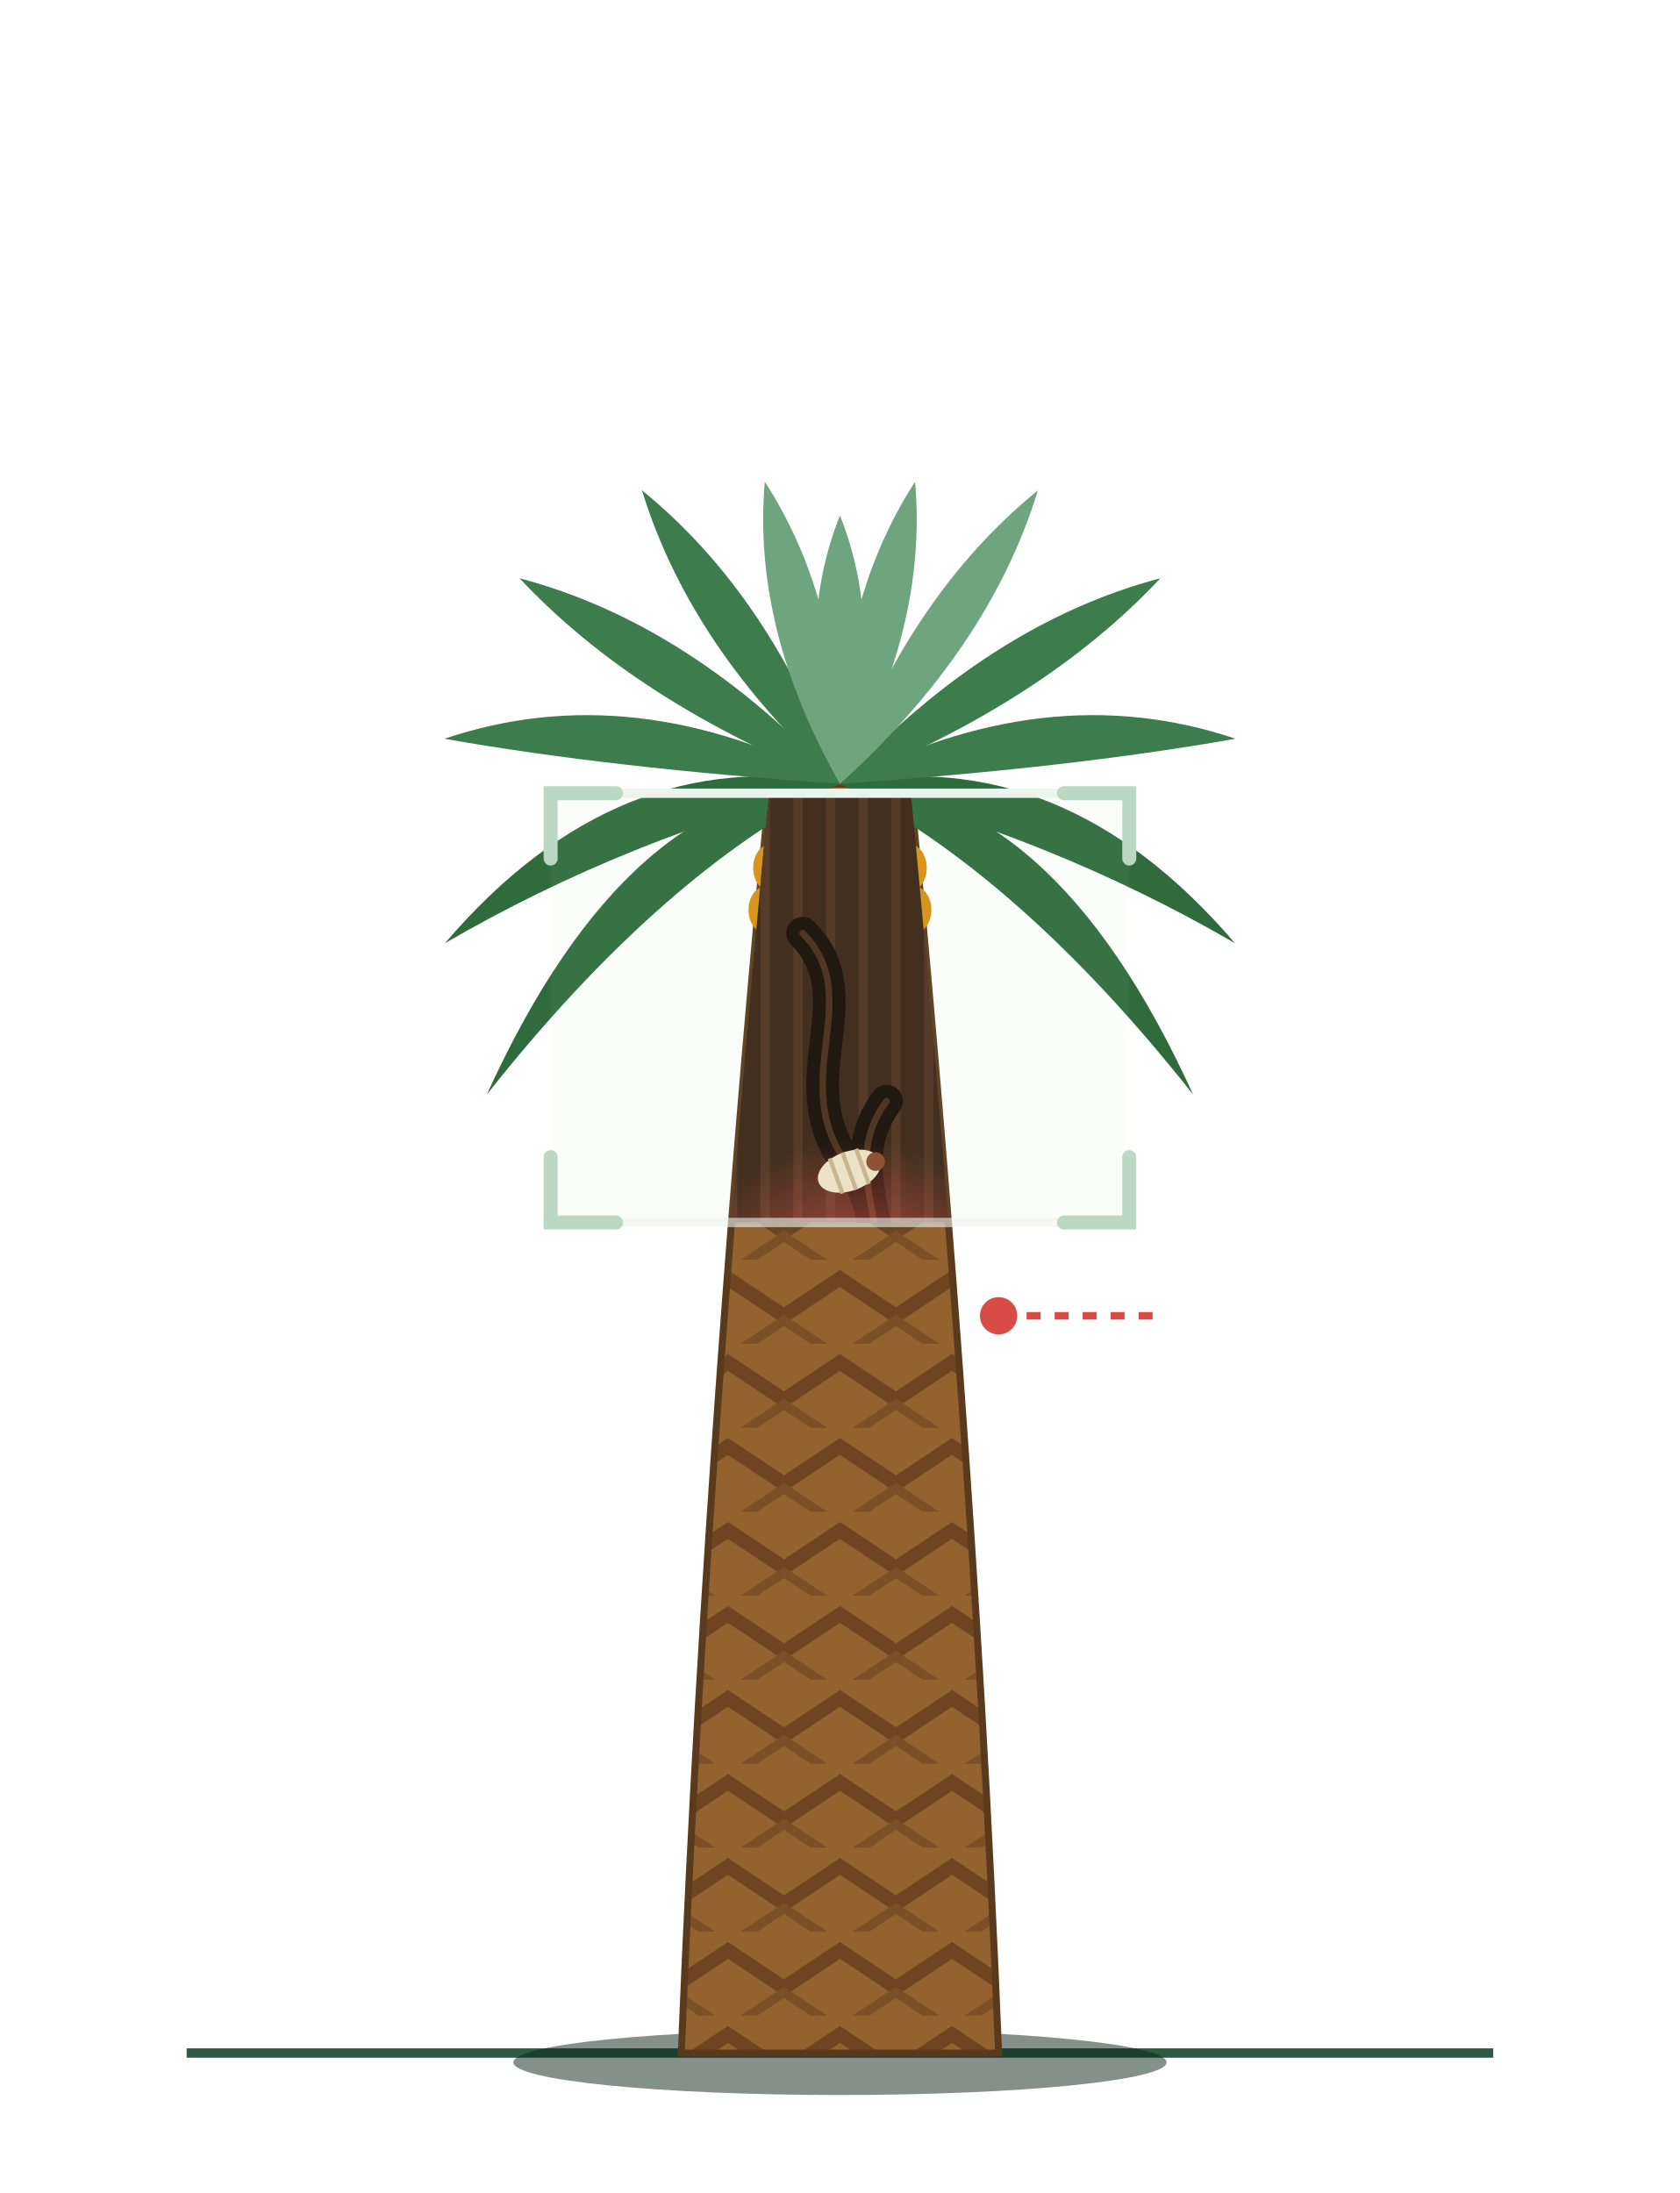
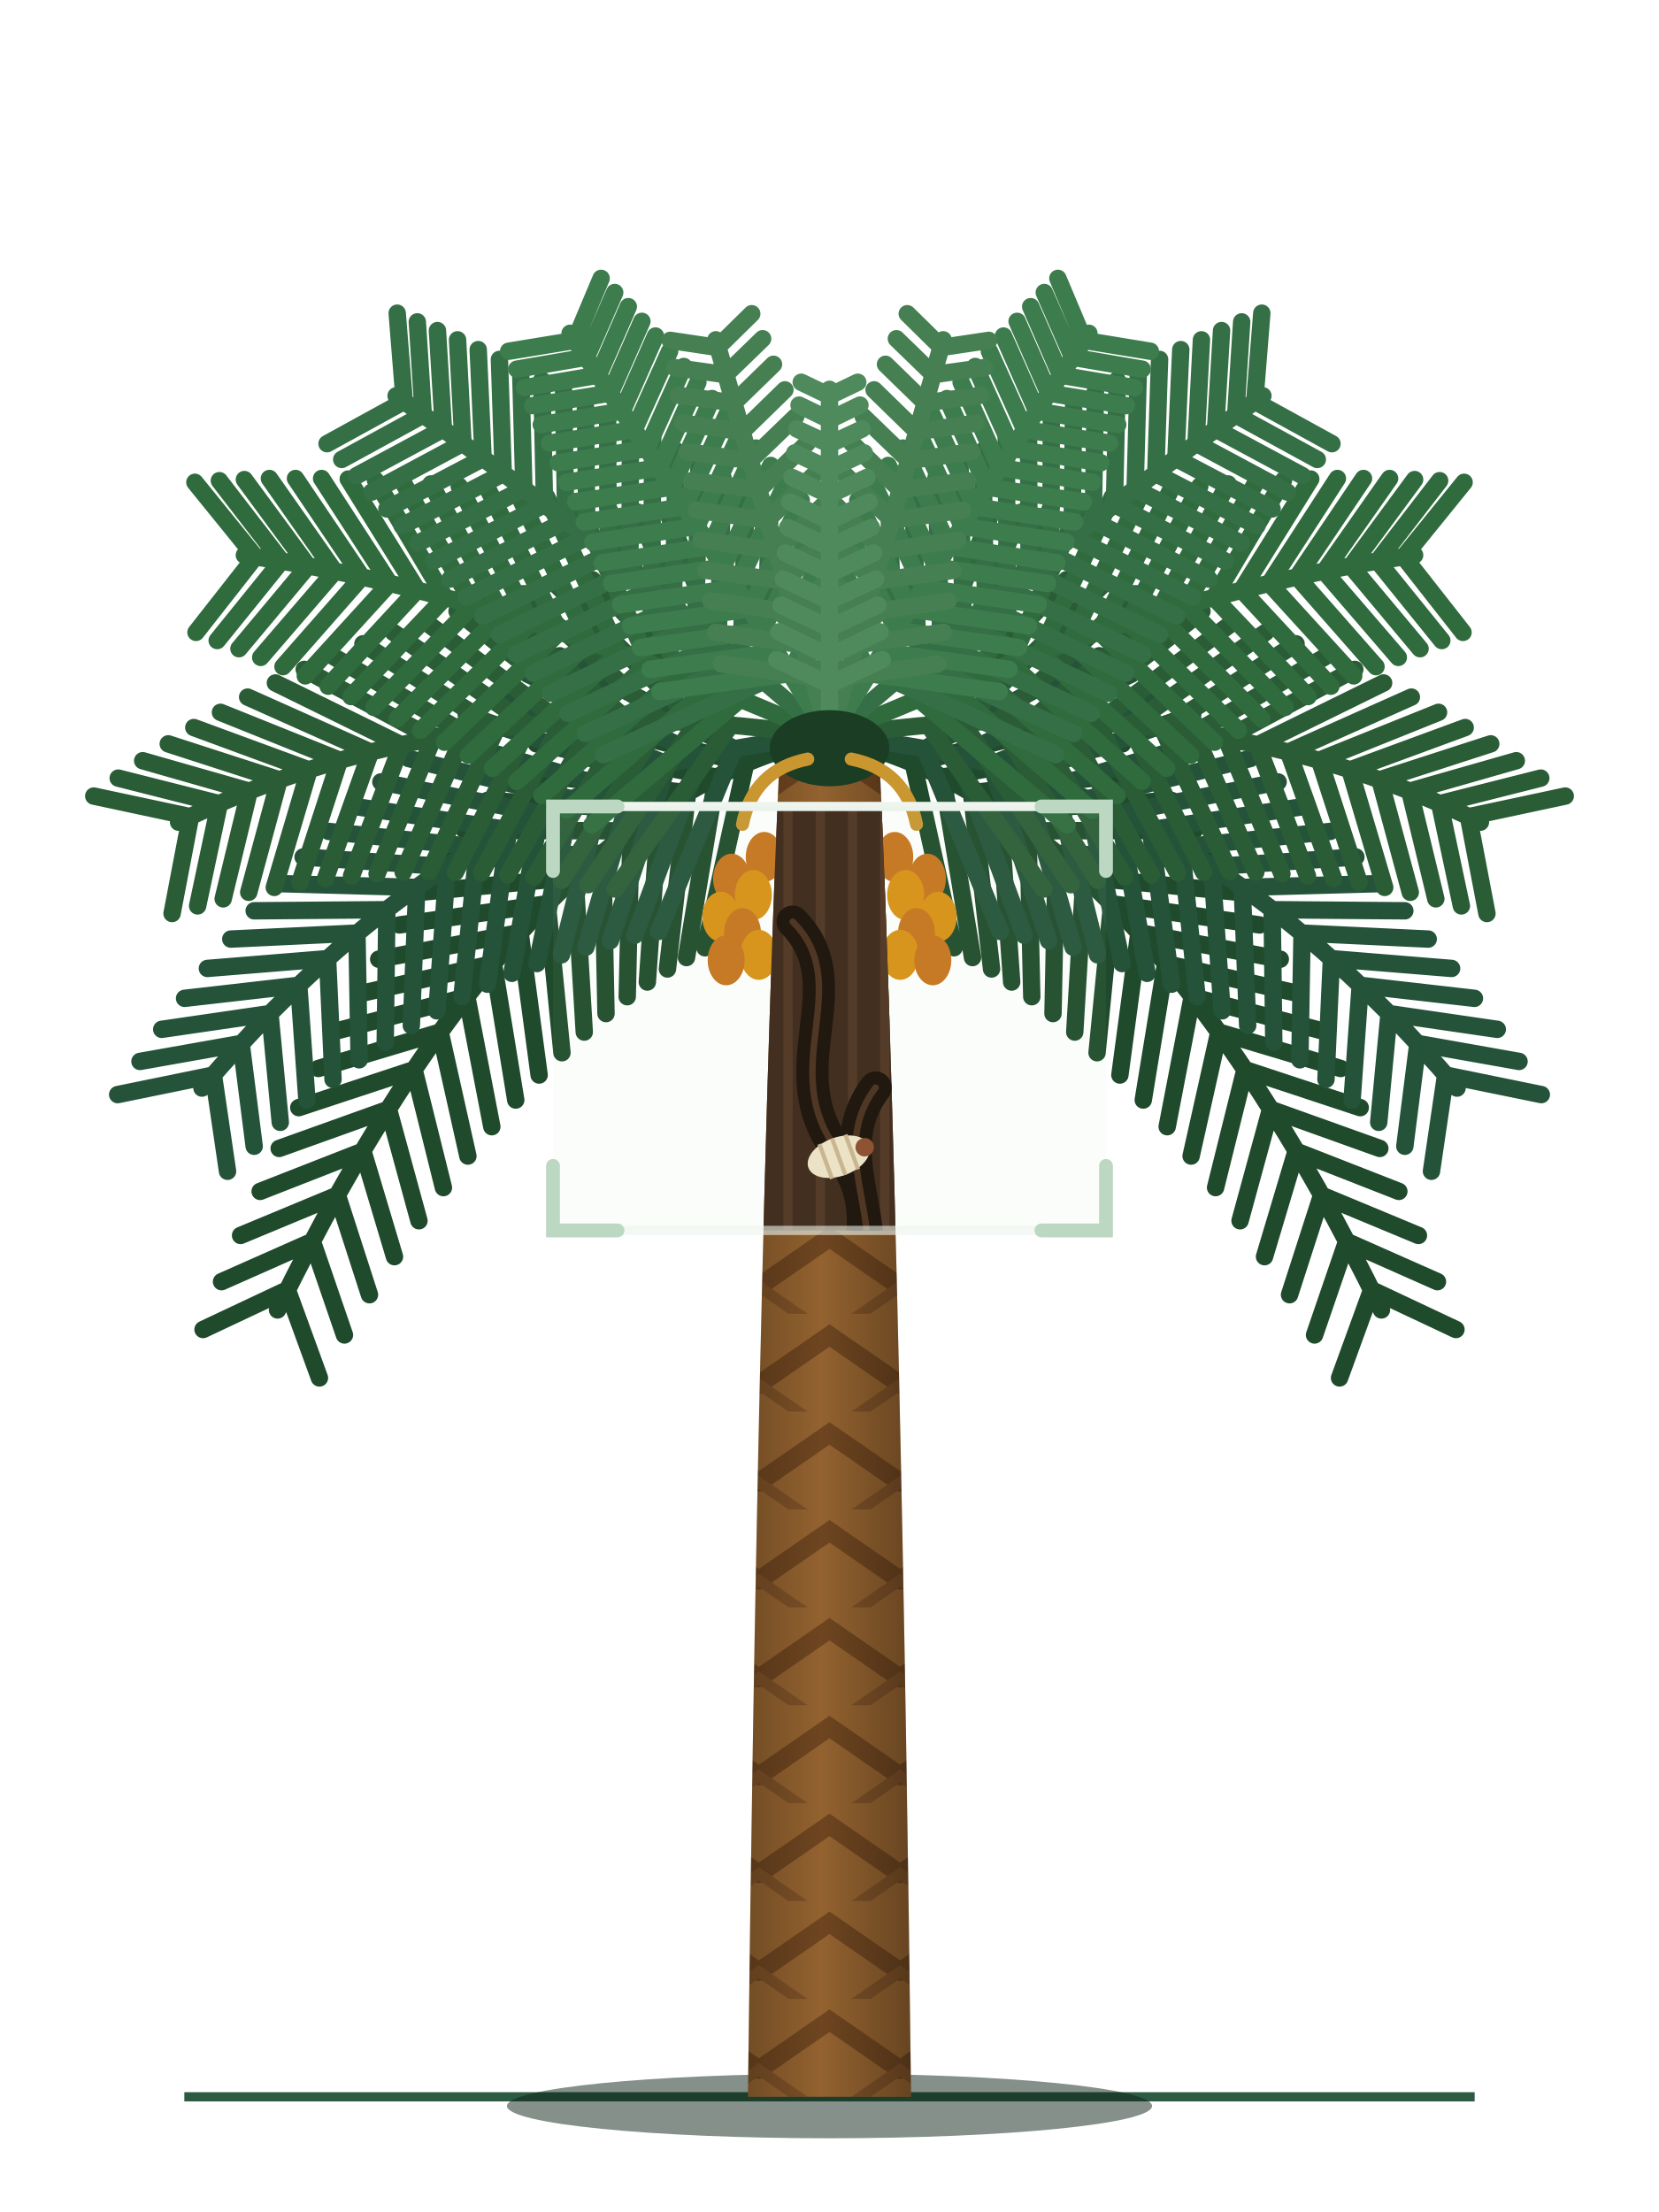
- <svg viewBox="0 0 360 470" class="reveal-art" aria-hidden="true">
+ <svg viewBox="0 0 360 480" class="reveal-art" aria-hidden="true">
  <defs>
-     <pattern id="bark" width="24" height="18" patternUnits="userSpaceOnUse">
-       <rect width="24" height="18" fill="#93622F" />
-       <path d="M0 12L12 4L24 12" fill="none" stroke="#6E4520" stroke-width="3" stroke-linecap="round" />
-       <path d="M-12 21L0 13L12 21M12 21L24 13L36 21" fill="none" stroke="#7C5027" stroke-width="2" />
+     <pattern id="rbark" width="26" height="18" patternUnits="userSpaceOnUse" x="-13">
+       <rect width="26" height="18" fill="#93622F" />
+       <path d="M0 13L13 4L26 13" fill="none" stroke="#6E4520" stroke-width="3.4" stroke-linecap="round" />
+       <path d="M-13 22L0 13L13 22L26 13L39 22" fill="none" stroke="#7C5027" stroke-width="2" />
    </pattern>
-     <radialGradient id="heat">
-       <stop offset="0" stop-color="#FF6A4D" stop-opacity=".95" />
-       <stop offset=".45" stop-color="#D94C45" stop-opacity=".55" />
-       <stop offset="1" stop-color="#D94C45" stop-opacity="0" />
-     </radialGradient>
-     <radialGradient id="heat2">
-       <stop offset="0" stop-color="#F2B35A" stop-opacity=".9" />
-       <stop offset="1" stop-color="#D99114" stop-opacity="0" />
-     </radialGradient>
-     <clipPath id="trunkClip">
-       <path d="M146 440C150 340 158 240 165 168L195 168C202 240 210 340 214 440Z" />
+     <linearGradient id="rshade" x1="0" x2="1">
+       <stop offset="0" stop-color="#000" stop-opacity=".22" />
+       <stop offset=".45" stop-color="#000" stop-opacity="0" />
+       <stop offset="1" stop-color="#000" stop-opacity=".3" />
+     </linearGradient>
+     <clipPath id="rTrunk">
+       <path d="M-15 0C-14 -87.5 -12 -187.5 -9 -250L9 -250C12 -187.5 14 -87.5 15 0Z" transform="translate(180 455) scale(1.18)" />
    </clipPath>
-     <clipPath id="band">
-       <rect x="0" y="170" width="360" height="92">
-         <animate attributeName="y" values="170;342;170" dur="7s" repeatCount="indefinite" calcMode="spline" keySplines=".45 0 .55 1;.45 0 .55 1" />
+     <clipPath id="rBand">
+       <rect x="0" y="175" width="360" height="92">
+         <animate attributeName="y" values="175;350;175" dur="7s" repeatCount="indefinite" calcMode="spline" keySplines=".45 0 .55 1;.45 0 .55 1" />
      </rect>
    </clipPath>
  </defs>
-   <path d="M40 440H320" stroke="#2C5A43" stroke-width="2" />
-   <ellipse cx="180" cy="442" rx="70" ry="7" fill="#0b2216" opacity=".5" />
-   <path d="M146 440C150 340 158 240 165 168L195 168C202 240 210 340 214 440Z" fill="url(#bark)" />
-   <path d="M146 440C150 340 158 240 165 168L195 168C202 240 210 340 214 440Z" fill="none" stroke="#5A3A1C" stroke-width="1.5" />
-   <g transform="translate(180 168.1) scale(1.15)">
-     <path d="M-13.0 0C-12.35 -0.04 -7.8 -0.08 -7.15 -0.1L7.15 -0.1C7.8 -0.08 12.35 -0.04 13.0 0Z" fill="#8A5A2B" />
-     <path d="M0.0 -0.1Q-39.3 -0.5 -65.8 57.8Q-33.1 16.4 0.0 -0.1Z" fill="#2f6b3d" />
-     <path d="M0.0 -0.1Q33.1 16.4 65.8 57.8Q39.3 -0.5 0.0 -0.1Z" fill="#2f6b3d" />
-     <path d="M0.0 -0.1Q-41.4 -8.1 -73.6 29.6Q-39.5 9.8 0.0 -0.1Z" fill="#2f6b3d" />
-     <path d="M0.0 -0.1Q39.5 9.8 73.6 29.6Q41.4 -8.1 0.0 -0.1Z" fill="#2f6b3d" />
-     <path d="M0.0 -0.1Q-38.4 -20.4 -73.7 -8.5Q-42.7 -3.0 0.0 -0.1Z" fill="#3c7c4d" />
-     <path d="M0.0 -0.1Q42.7 -3.0 73.7 -8.5Q38.4 -20.4 0.0 -0.1Z" fill="#3c7c4d" />
-     <path d="M0.0 -0.1Q-27.8 -30.0 -59.7 -38.4Q-37.9 -15.1 0.0 -0.1Z" fill="#3c7c4d" />
-     <path d="M0.0 -0.1Q37.9 -15.1 59.7 -38.4Q27.8 -30.0 0.0 -0.1Z" fill="#3c7c4d" />
-     <path d="M0.0 -0.1Q-12.8 -35.2 -36.9 -54.8Q-27.8 -25.2 0.0 -0.1Z" fill="#3c7c4d" />
-     <path d="M0.0 -0.1Q27.8 -25.2 36.9 -54.8Q12.8 -35.2 0.0 -0.1Z" fill="#6fa57e" />
-     <path d="M0.0 -0.1Q1.0 -33.2 -14.0 -56.4Q-16.4 -28.9 0.0 -0.1Z" fill="#6fa57e" />
-     <path d="M0.0 -0.1Q16.4 -28.9 14.0 -56.4Q-1.0 -33.2 0.0 -0.1Z" fill="#6fa57e" />
-     <path d="M0.0 -0.1Q9.0 -27.6 0.0 -50.1Q-9.0 -27.6 0.0 -0.1Z" fill="#6fa57e" />
+   <path d="M40 455H320" stroke="#2C5A43" stroke-width="2" />
+   <ellipse cx="180" cy="457" rx="70" ry="7" fill="#0b2216" opacity=".5" />
+   <g transform="translate(180 455) scale(1.18)">
+     <path d="M-15 0C-14 -87.5 -12 -187.5 -9 -250L9 -250C12 -187.5 14 -87.5 15 0Z" fill="url(#rbark)" />
+     <path d="M-15 0C-14 -87.5 -12 -187.5 -9 -250L9 -250C12 -187.5 14 -87.5 15 0Z" fill="url(#rshade)" />
+     <path d="M0.0 -250.0Q-55.8 -238.5 -101.5 -144.7M-15.4 -245.2L-22.9 -211.3M-15.4 -245.2L-49.0 -253.8M-20.8 -242.7L-26.3 -209.5M-20.8 -242.7L-53.9 -248.8M-26.1 -239.8L-29.8 -207.4M-26.1 -239.8L-58.5 -243.7M-31.3 -236.5L-33.5 -205.0M-31.3 -236.5L-62.9 -238.4M-36.5 -232.8L-37.2 -202.3M-36.5 -232.8L-67.1 -232.9M-41.7 -228.7L-41.1 -199.2M-41.7 -228.7L-71.2 -227.3M-46.8 -224.3L-45.1 -195.8M-46.8 -224.3L-75.2 -221.5M-51.9 -219.4L-49.2 -192.0M-51.9 -219.4L-79.1 -215.5M-56.9 -214.1L-53.4 -187.9M-56.9 -214.1L-82.9 -209.2M-61.8 -208.4L-57.7 -183.3M-61.8 -208.4L-86.6 -202.8M-66.7 -202.3L-62.1 -178.4M-66.7 -202.3L-90.3 -196.1M-71.6 -195.8L-66.5 -173.0M-71.6 -195.8L-94.0 -189.1M-76.4 -188.9L-71.0 -167.2M-76.4 -188.9L-97.6 -181.9M-81.1 -181.6L-75.5 -161.1M-81.1 -181.6L-101.2 -174.4M-85.8 -173.9L-80.0 -154.5M-85.8 -173.9L-104.7 -166.5M-90.5 -165.8L-84.6 -147.5M-90.5 -165.8L-108.3 -158.4M-95.1 -157.3L-89.2 -140.1M-95.1 -157.3L-111.8 -149.9M-99.7 -148.4L-93.8 -132.2M-99.7 -148.4L-115.2 -141.1" fill="none" stroke="#1f4a2b" stroke-width="3.2" stroke-linecap="round" />
+     <path d="M0.0 -250.0Q55.8 -238.5 101.5 -144.7M15.4 -245.2L49.0 -253.8M15.4 -245.2L22.9 -211.3M20.8 -242.7L53.9 -248.8M20.8 -242.7L26.3 -209.5M26.1 -239.8L58.5 -243.7M26.1 -239.8L29.8 -207.4M31.3 -236.5L62.9 -238.4M31.3 -236.5L33.5 -205.0M36.5 -232.8L67.1 -232.9M36.5 -232.8L37.2 -202.3M41.7 -228.7L71.2 -227.3M41.7 -228.7L41.1 -199.2M46.8 -224.3L75.2 -221.5M46.8 -224.3L45.1 -195.8M51.9 -219.4L79.1 -215.5M51.9 -219.4L49.2 -192.0M56.9 -214.1L82.9 -209.2M56.9 -214.1L53.4 -187.9M61.8 -208.4L86.6 -202.8M61.8 -208.4L57.7 -183.3M66.7 -202.3L90.3 -196.1M66.7 -202.3L62.1 -178.4M71.6 -195.8L94.0 -189.1M71.6 -195.8L66.5 -173.0M76.4 -188.9L97.6 -181.9M76.4 -188.9L71.0 -167.2M81.1 -181.6L101.2 -174.4M81.1 -181.6L75.5 -161.1M85.8 -173.9L104.7 -166.5M85.8 -173.9L80.0 -154.5M90.5 -165.8L108.3 -158.4M90.5 -165.8L84.6 -147.5M95.1 -157.3L111.8 -149.9M95.1 -157.3L89.2 -140.1M99.7 -148.4L115.2 -141.1M99.7 -148.4L93.8 -132.2" fill="none" stroke="#1f4a2b" stroke-width="3.2" stroke-linecap="round" />
+     <path d="M0.0 -250.0Q-63.5 -246.5 -115.4 -185.5M-17.5 -247.9L-31.4 -214.3M-17.5 -247.9L-49.6 -265.0M-23.6 -246.6L-35.8 -213.6M-23.6 -246.6L-55.5 -261.6M-29.7 -245.0L-40.3 -212.6M-29.7 -245.0L-61.3 -258.0M-35.6 -243.2L-44.8 -211.4M-35.6 -243.2L-66.8 -254.2M-41.6 -241.1L-49.3 -210.0M-41.6 -241.1L-72.2 -250.2M-47.4 -238.7L-53.8 -208.4M-47.4 -238.7L-77.4 -246.1M-53.2 -236.0L-58.4 -206.6M-53.2 -236.0L-82.5 -241.8M-59.0 -233.0L-62.9 -204.6M-59.0 -233.0L-87.4 -237.3M-64.7 -229.8L-67.6 -202.3M-64.7 -229.8L-92.1 -232.7M-70.3 -226.2L-72.2 -199.7M-70.3 -226.2L-96.8 -228.0M-75.9 -222.4L-76.9 -197.0M-75.9 -222.4L-101.3 -223.1M-81.4 -218.3L-81.7 -193.9M-81.4 -218.3L-105.8 -218.1M-86.9 -214.0L-86.5 -190.7M-86.9 -214.0L-110.1 -212.9M-92.3 -209.3L-91.3 -187.1M-92.3 -209.3L-114.4 -207.5M-97.6 -204.4L-96.1 -183.3M-97.6 -204.4L-118.6 -202.0M-102.9 -199.2L-101.0 -179.2M-102.9 -199.2L-122.8 -196.3M-108.2 -193.7L-105.8 -174.8M-108.2 -193.7L-126.8 -190.4M-113.3 -187.9L-110.7 -170.2M-113.3 -187.9L-130.9 -184.3" fill="none" stroke="#24533a" stroke-width="3.2" stroke-linecap="round" />
+     <path d="M0.0 -250.0Q63.5 -246.5 115.4 -185.5M17.5 -247.9L49.6 -265.0M17.5 -247.9L31.4 -214.3M23.6 -246.6L55.5 -261.6M23.6 -246.6L35.8 -213.6M29.7 -245.0L61.3 -258.0M29.7 -245.0L40.3 -212.6M35.6 -243.2L66.8 -254.2M35.6 -243.2L44.8 -211.4M41.6 -241.1L72.2 -250.2M41.6 -241.1L49.3 -210.0M47.4 -238.7L77.4 -246.1M47.4 -238.7L53.8 -208.4M53.2 -236.0L82.5 -241.8M53.2 -236.0L58.4 -206.6M59.0 -233.0L87.4 -237.3M59.0 -233.0L62.9 -204.6M64.7 -229.8L92.1 -232.7M64.7 -229.8L67.6 -202.3M70.3 -226.2L96.8 -228.0M70.3 -226.2L72.2 -199.7M75.9 -222.4L101.3 -223.1M75.9 -222.4L76.9 -197.0M81.4 -218.3L105.8 -218.1M81.4 -218.3L81.7 -193.9M86.9 -214.0L110.1 -212.9M86.9 -214.0L86.5 -190.7M92.3 -209.3L114.4 -207.5M92.3 -209.3L91.3 -187.1M97.6 -204.4L118.6 -202.0M97.6 -204.4L96.1 -183.3M102.9 -199.2L122.8 -196.3M102.9 -199.2L101.0 -179.2M108.2 -193.7L126.8 -190.4M108.2 -193.7L105.8 -174.8M113.3 -187.9L130.9 -184.3M113.3 -187.9L110.7 -170.2" fill="none" stroke="#24533a" stroke-width="3.2" stroke-linecap="round" />
+     <path d="M0.0 -250.0Q-65.8 -260.6 -119.7 -234.4M-18.2 -252.2L-39.4 -222.1M-18.2 -252.2L-43.6 -279.0M-24.5 -252.7L-44.4 -222.9M-24.5 -252.7L-50.0 -277.8M-30.8 -253.0L-49.3 -223.7M-30.8 -253.0L-56.3 -276.4M-37.0 -253.1L-54.3 -224.3M-37.0 -253.1L-62.5 -274.9M-43.1 -253.0L-59.2 -224.7M-43.1 -253.0L-68.5 -273.2M-49.2 -252.7L-64.0 -225.1M-49.2 -252.7L-74.4 -271.3M-55.2 -252.2L-68.8 -225.2M-55.2 -252.2L-80.2 -269.3M-61.2 -251.6L-73.6 -225.3M-61.2 -251.6L-85.8 -267.2M-67.1 -250.8L-78.4 -225.2M-67.1 -250.8L-91.3 -264.9M-72.9 -249.8L-83.2 -224.9M-72.9 -249.8L-96.6 -262.5M-78.7 -248.6L-87.9 -224.5M-78.7 -248.6L-101.9 -260.0M-84.4 -247.3L-92.7 -224.0M-84.4 -247.3L-107.0 -257.4M-90.1 -245.8L-97.4 -223.3M-90.1 -245.8L-112.0 -254.6M-95.7 -244.0L-102.1 -222.4M-95.7 -244.0L-116.9 -251.8M-101.2 -242.2L-106.8 -221.5M-101.2 -242.2L-121.6 -248.8M-106.7 -240.1L-111.5 -220.3M-106.7 -240.1L-126.3 -245.7M-112.2 -237.8L-116.2 -219.0M-112.2 -237.8L-130.8 -242.5M-117.5 -235.4L-120.9 -217.6M-117.5 -235.4L-135.3 -239.2" fill="none" stroke="#2a5c36" stroke-width="3.2" stroke-linecap="round" />
+     <path d="M0.0 -250.0Q65.8 -260.6 119.7 -234.4M18.2 -252.2L43.6 -279.0M18.2 -252.2L39.4 -222.1M24.5 -252.7L50.0 -277.8M24.5 -252.7L44.4 -222.9M30.8 -253.0L56.3 -276.4M30.8 -253.0L49.3 -223.7M37.0 -253.1L62.5 -274.9M37.0 -253.1L54.3 -224.3M43.1 -253.0L68.5 -273.2M43.1 -253.0L59.2 -224.7M49.2 -252.7L74.4 -271.3M49.2 -252.7L64.0 -225.1M55.2 -252.2L80.2 -269.3M55.2 -252.2L68.8 -225.2M61.2 -251.6L85.8 -267.2M61.2 -251.6L73.6 -225.3M67.1 -250.8L91.3 -264.9M67.1 -250.8L78.4 -225.2M72.9 -249.8L96.6 -262.5M72.9 -249.8L83.2 -224.9M78.7 -248.6L101.9 -260.0M78.7 -248.6L87.9 -224.5M84.4 -247.3L107.0 -257.4M84.4 -247.3L92.7 -224.0M90.1 -245.8L112.0 -254.6M90.1 -245.8L97.4 -223.3M95.7 -244.0L116.9 -251.8M95.7 -244.0L102.1 -222.4M101.2 -242.2L121.6 -248.8M101.2 -242.2L106.8 -221.5M106.7 -240.1L126.3 -245.7M106.7 -240.1L111.5 -220.3M112.2 -237.8L130.8 -242.5M112.2 -237.8L116.2 -219.0M117.5 -235.4L135.3 -239.2M117.5 -235.4L120.9 -217.6" fill="none" stroke="#2a5c36" stroke-width="3.2" stroke-linecap="round" />
+     <path d="M0.0 -250.0Q-59.2 -276.4 -107.6 -283.5M-16.4 -257.0L-43.7 -233.9M-16.4 -257.0L-29.4 -290.3M-22.0 -259.3L-48.3 -236.6M-22.0 -259.3L-35.2 -291.4M-27.6 -261.5L-52.9 -239.3M-27.6 -261.5L-40.8 -292.5M-33.2 -263.6L-57.5 -241.9M-33.2 -263.6L-46.4 -293.4M-38.7 -265.6L-62.0 -244.3M-38.7 -265.6L-52.0 -294.2M-44.2 -267.5L-66.4 -246.7M-44.2 -267.5L-57.4 -295.0M-49.6 -269.4L-70.8 -249.1M-49.6 -269.4L-62.8 -295.6M-54.9 -271.1L-75.2 -251.3M-54.9 -271.1L-68.1 -296.2M-60.2 -272.7L-79.5 -253.4M-60.2 -272.7L-73.3 -296.6M-65.5 -274.3L-83.8 -255.5M-65.5 -274.3L-78.5 -297.0M-70.7 -275.7L-88.0 -257.5M-70.7 -275.7L-83.5 -297.3M-75.8 -277.1L-92.2 -259.4M-75.8 -277.1L-88.5 -297.5M-80.9 -278.3L-96.4 -261.3M-80.9 -278.3L-93.4 -297.6M-86.0 -279.5L-100.5 -263.0M-86.0 -279.5L-98.2 -297.6M-91.0 -280.5L-104.6 -264.7M-91.0 -280.5L-103.0 -297.6M-95.9 -281.5L-108.6 -266.3M-95.9 -281.5L-107.6 -297.4M-100.8 -282.4L-112.6 -267.8M-100.8 -282.4L-112.2 -297.2M-105.6 -283.2L-116.5 -269.3M-105.6 -283.2L-116.7 -296.9" fill="none" stroke="#2f6b3d" stroke-width="3.2" stroke-linecap="round" />
+     <path d="M0.0 -250.0Q59.2 -276.4 107.6 -283.5M16.4 -257.0L29.4 -290.3M16.4 -257.0L43.7 -233.9M22.0 -259.3L35.2 -291.4M22.0 -259.3L48.3 -236.6M27.6 -261.5L40.8 -292.5M27.6 -261.5L52.9 -239.3M33.2 -263.6L46.4 -293.4M33.2 -263.6L57.5 -241.9M38.7 -265.6L52.0 -294.2M38.7 -265.6L62.0 -244.3M44.2 -267.5L57.4 -295.0M44.2 -267.5L66.4 -246.7M49.6 -269.4L62.8 -295.6M49.6 -269.4L70.8 -249.1M54.9 -271.1L68.1 -296.2M54.9 -271.1L75.2 -251.3M60.2 -272.7L73.3 -296.6M60.2 -272.7L79.5 -253.4M65.5 -274.3L78.5 -297.0M65.5 -274.3L83.8 -255.5M70.7 -275.7L83.5 -297.3M70.7 -275.7L88.0 -257.5M75.8 -277.1L88.5 -297.5M75.8 -277.1L92.2 -259.4M80.9 -278.3L93.4 -297.6M80.9 -278.3L96.4 -261.3M86.0 -279.5L98.2 -297.6M86.0 -279.5L100.5 -263.0M91.0 -280.5L103.0 -297.6M91.0 -280.5L104.6 -264.7M95.9 -281.5L107.6 -297.4M95.9 -281.5L108.6 -266.3M100.8 -282.4L112.2 -297.2M100.8 -282.4L112.6 -267.8M105.6 -283.2L116.7 -296.9M105.6 -283.2L116.5 -269.3" fill="none" stroke="#2f6b3d" stroke-width="3.2" stroke-linecap="round" />
+     <path d="M0.0 -250.0Q-43.8 -287.8 -79.7 -312.8M-12.1 -260.3L-41.6 -246.8M-12.1 -260.3L-10.9 -292.7M-16.3 -263.9L-44.9 -250.7M-16.3 -263.9L-15.3 -295.3M-20.5 -267.3L-48.1 -254.4M-20.5 -267.3L-19.6 -297.8M-24.6 -270.7L-51.3 -258.1M-24.6 -270.7L-24.0 -300.3M-28.7 -274.1L-54.5 -261.8M-28.7 -274.1L-28.2 -302.7M-32.7 -277.3L-57.6 -265.3M-32.7 -277.3L-32.5 -305.0M-36.7 -280.6L-60.7 -268.9M-36.7 -280.6L-36.6 -307.3M-40.7 -283.7L-63.8 -272.3M-40.7 -283.7L-40.8 -309.5M-44.6 -286.8L-66.8 -275.8M-44.6 -286.8L-44.9 -311.6M-48.5 -289.8L-69.8 -279.1M-48.5 -289.8L-48.9 -313.7M-52.4 -292.8L-72.8 -282.4M-52.4 -292.8L-52.9 -315.7M-56.2 -295.7L-75.7 -285.7M-56.2 -295.7L-56.8 -317.6M-60.0 -298.5L-78.6 -288.9M-60.0 -298.5L-60.7 -319.5M-63.7 -301.3L-81.4 -292.0M-63.7 -301.3L-64.6 -321.3M-67.4 -304.1L-84.2 -295.1M-67.4 -304.1L-68.4 -323.1M-71.0 -306.7L-87.0 -298.1M-71.0 -306.7L-72.1 -324.8M-74.7 -309.3L-89.7 -301.1M-74.7 -309.3L-75.8 -326.4M-78.2 -311.8L-92.4 -304.0M-78.2 -311.8L-79.5 -328.0" fill="none" stroke="#356f45" stroke-width="3.2" stroke-linecap="round" />
+     <path d="M0.0 -250.0Q43.8 -287.8 79.7 -312.8M12.1 -260.3L10.9 -292.7M12.1 -260.3L41.6 -246.8M16.3 -263.9L15.3 -295.3M16.3 -263.9L44.9 -250.7M20.5 -267.3L19.6 -297.8M20.5 -267.3L48.1 -254.4M24.6 -270.7L24.0 -300.3M24.6 -270.7L51.3 -258.1M28.7 -274.1L28.2 -302.7M28.7 -274.1L54.5 -261.8M32.7 -277.3L32.5 -305.0M32.7 -277.3L57.6 -265.3M36.7 -280.6L36.6 -307.3M36.7 -280.6L60.7 -268.9M40.7 -283.7L40.8 -309.5M40.7 -283.7L63.8 -272.3M44.6 -286.8L44.9 -311.6M44.6 -286.8L66.8 -275.8M48.5 -289.8L48.9 -313.7M48.5 -289.8L69.8 -279.1M52.4 -292.8L52.9 -315.7M52.4 -292.8L72.8 -282.4M56.2 -295.7L56.8 -317.6M56.2 -295.7L75.7 -285.7M60.0 -298.5L60.7 -319.5M60.0 -298.5L78.6 -288.9M63.7 -301.3L64.6 -321.3M63.7 -301.3L81.4 -292.0M67.4 -304.1L68.4 -323.1M67.4 -304.1L84.2 -295.1M71.0 -306.7L72.1 -324.8M71.0 -306.7L87.0 -298.1M74.7 -309.3L75.8 -326.4M74.7 -309.3L89.7 -301.1M78.2 -311.8L79.5 -328.0M78.2 -311.8L92.4 -304.0" fill="none" stroke="#356f45" stroke-width="3.2" stroke-linecap="round" />
+     <path d="M0.0 -250.0Q-26.2 -292.5 -47.7 -324.3M-7.3 -261.7L-31.2 -258.4M-7.3 -261.7L3.3 -283.5M-9.8 -265.7L-33.0 -262.5M-9.8 -265.7L0.4 -286.9M-12.3 -269.7L-34.8 -266.5M-12.3 -269.7L-2.4 -290.2M-14.7 -273.6L-36.6 -270.5M-14.7 -273.6L-5.2 -293.6M-17.2 -277.5L-38.4 -274.4M-17.2 -277.5L-8.0 -296.8M-19.6 -281.3L-40.1 -278.3M-19.6 -281.3L-10.8 -300.0M-22.0 -285.1L-41.8 -282.1M-22.0 -285.1L-13.5 -303.2M-24.4 -288.8L-43.5 -285.9M-24.4 -288.8L-16.2 -306.3M-26.7 -292.4L-45.1 -289.6M-26.7 -292.4L-18.9 -309.3M-29.0 -296.0L-46.7 -293.3M-29.0 -296.0L-21.6 -312.3M-31.3 -299.6L-48.4 -296.9M-31.3 -299.6L-24.2 -315.3M-33.6 -303.1L-49.9 -300.5M-33.6 -303.1L-26.8 -318.2M-35.9 -306.6L-51.5 -304.1M-35.9 -306.6L-29.4 -321.0M-38.1 -310.0L-53.0 -307.5M-38.1 -310.0L-32.0 -323.8M-40.3 -313.3L-54.6 -311.0M-40.3 -313.3L-34.5 -326.5M-42.5 -316.6L-56.1 -314.3M-42.5 -316.6L-37.0 -329.2M-44.7 -319.9L-57.5 -317.7M-44.7 -319.9L-39.5 -331.8M-46.8 -323.0L-59.0 -321.0M-46.8 -323.0L-42.0 -334.4" fill="none" stroke="#3c7c4d" stroke-width="3.2" stroke-linecap="round" />
+     <path d="M0.0 -250.0Q26.2 -292.5 47.7 -324.3M7.3 -261.7L-3.3 -283.5M7.3 -261.7L31.2 -258.4M9.8 -265.7L-0.4 -286.9M9.8 -265.7L33.0 -262.5M12.3 -269.7L2.4 -290.2M12.3 -269.7L34.8 -266.5M14.7 -273.6L5.2 -293.6M14.7 -273.6L36.6 -270.5M17.2 -277.5L8.0 -296.8M17.2 -277.5L38.4 -274.4M19.6 -281.3L10.8 -300.0M19.6 -281.3L40.1 -278.3M22.0 -285.1L13.5 -303.2M22.0 -285.1L41.8 -282.1M24.4 -288.8L16.2 -306.3M24.4 -288.8L43.5 -285.9M26.7 -292.4L18.9 -309.3M26.7 -292.4L45.1 -289.6M29.0 -296.0L21.6 -312.3M29.0 -296.0L46.7 -293.3M31.3 -299.6L24.2 -315.3M31.3 -299.6L48.4 -296.9M33.6 -303.1L26.8 -318.2M33.6 -303.1L49.9 -300.5M35.9 -306.6L29.4 -321.0M35.9 -306.6L51.5 -304.1M38.1 -310.0L32.0 -323.8M38.1 -310.0L53.0 -307.5M40.3 -313.3L34.5 -326.5M40.3 -313.3L54.6 -311.0M42.5 -316.6L37.0 -329.2M42.5 -316.6L56.1 -314.3M44.7 -319.9L39.5 -331.8M44.7 -319.9L57.5 -317.7M46.8 -323.0L42.0 -334.4M46.8 -323.0L59.0 -321.0" fill="none" stroke="#3c7c4d" stroke-width="3.2" stroke-linecap="round" />
+     <path d="M0.0 -250.0Q-11.5 -290.2 -20.9 -323.1M-3.2 -261.1L-19.9 -263.5M-3.2 -261.1L8.9 -272.8M-4.9 -267.0L-20.9 -269.3M-4.9 -267.0L6.7 -278.3M-6.6 -272.9L-21.8 -275.1M-6.6 -272.9L4.5 -283.6M-8.2 -278.7L-22.7 -280.7M-8.2 -278.7L2.3 -288.9M-9.8 -284.3L-23.6 -286.3M-9.8 -284.3L0.2 -294.0M-11.5 -289.9L-24.5 -291.8M-11.5 -289.9L-2.0 -299.1M-13.0 -295.5L-25.4 -297.2M-13.0 -295.5L-4.1 -304.1M-14.6 -300.9L-26.2 -302.5M-14.6 -300.9L-6.2 -309.0M-16.1 -306.2L-27.0 -307.8M-16.1 -306.2L-8.2 -313.9M-17.6 -311.5L-27.8 -312.9M-17.6 -311.5L-10.3 -318.6M-19.1 -316.7L-28.5 -318.0M-19.1 -316.7L-12.3 -323.3M-20.6 -321.7L-29.3 -323.0M-20.6 -321.7L-14.3 -327.9" fill="none" stroke="#457f52" stroke-width="3.2" stroke-linecap="round" />
+     <path d="M0.0 -250.0Q11.5 -290.2 20.9 -323.1M3.2 -261.1L-8.9 -272.8M3.2 -261.1L19.9 -263.5M4.9 -267.0L-6.7 -278.3M4.9 -267.0L20.9 -269.3M6.6 -272.9L-4.5 -283.6M6.6 -272.9L21.8 -275.1M8.2 -278.7L-2.3 -288.9M8.2 -278.7L22.7 -280.7M9.8 -284.3L-0.2 -294.0M9.8 -284.3L23.6 -286.3M11.5 -289.9L2.0 -299.1M11.5 -289.9L24.5 -291.8M13.0 -295.5L4.1 -304.1M13.0 -295.5L25.4 -297.2M14.6 -300.9L6.2 -309.0M14.6 -300.9L26.2 -302.5M16.1 -306.2L8.2 -313.9M16.1 -306.2L27.0 -307.8M17.6 -311.5L10.3 -318.6M17.6 -311.5L27.8 -312.9M19.1 -316.7L12.3 -323.3M19.1 -316.7L28.5 -318.0M20.6 -321.7L14.3 -327.9M20.6 -321.7L29.3 -323.0" fill="none" stroke="#457f52" stroke-width="3.2" stroke-linecap="round" />
+     <path d="M0.0 -250.0Q0.0 -285.2 0.0 -314.0M0.0 -259.7L-9.7 -264.3M0.0 -259.7L9.7 -264.3M0.0 -264.9L-9.3 -269.4M0.0 -264.9L9.3 -269.4M0.0 -270.1L-8.9 -274.3M0.0 -270.1L8.9 -274.3M0.0 -275.1L-8.5 -279.1M0.0 -275.1L8.5 -279.1M0.0 -280.1L-8.1 -283.9M0.0 -280.1L8.1 -283.9M0.0 -285.0L-7.7 -288.6M0.0 -285.0L7.7 -288.6M0.0 -289.8L-7.3 -293.3M0.0 -289.8L7.3 -293.3M0.0 -294.6L-6.9 -297.8M0.0 -294.6L6.9 -297.8M0.0 -299.3L-6.4 -302.3M0.0 -299.3L6.4 -302.3M0.0 -303.9L-6.0 -306.7M0.0 -303.9L6.0 -306.7M0.0 -308.4L-5.6 -311.1M0.0 -308.4L5.6 -311.1M0.0 -312.8L-5.2 -315.3M0.0 -312.8L5.2 -315.3" fill="none" stroke="#4e8a5b" stroke-width="3.2" stroke-linecap="round" />
+     <ellipse cx="0" cy="-248" rx="11" ry="7" fill="#1a3d24" />
+     <path d="M-4 -246Q-14 -244 -16 -234" fill="none" stroke="#C9962F" stroke-width="2.4" stroke-linecap="round" />
+     <ellipse cx="-12" cy="-228" rx="3.4" ry="4.6" fill="#C8741C" />
+     <ellipse cx="-18" cy="-224" rx="3.4" ry="4.6" fill="#C8741C" />
+     <ellipse cx="-14" cy="-221" rx="3.4" ry="4.6" fill="#D99114" />
+     <ellipse cx="-20" cy="-217" rx="3.4" ry="4.6" fill="#D99114" />
+     <ellipse cx="-16" cy="-214" rx="3.4" ry="4.6" fill="#C8741C" />
+     <ellipse cx="-13" cy="-210" rx="3.4" ry="4.6" fill="#D99114" />
+     <ellipse cx="-19" cy="-209" rx="3.4" ry="4.6" fill="#C8741C" />
+     <path d="M4 -246Q14 -244 16 -234" fill="none" stroke="#C9962F" stroke-width="2.4" stroke-linecap="round" />
+     <ellipse cx="12" cy="-228" rx="3.4" ry="4.6" fill="#C8741C" />
+     <ellipse cx="18" cy="-224" rx="3.4" ry="4.6" fill="#C8741C" />
+     <ellipse cx="14" cy="-221" rx="3.4" ry="4.6" fill="#D99114" />
+     <ellipse cx="20" cy="-217" rx="3.4" ry="4.6" fill="#D99114" />
+     <ellipse cx="16" cy="-214" rx="3.4" ry="4.6" fill="#C8741C" />
+     <ellipse cx="13" cy="-210" rx="3.4" ry="4.6" fill="#D99114" />
+     <ellipse cx="19" cy="-209" rx="3.4" ry="4.6" fill="#C8741C" />
  </g>
-   <ellipse cx="171" cy="180" rx="3.6" ry="5" fill="#D99114" />
-   <ellipse cx="165" cy="186" rx="3.6" ry="5" fill="#D99114" />
-   <ellipse cx="170" cy="190" rx="3.6" ry="5" fill="#D99114" />
-   <ellipse cx="164" cy="195" rx="3.6" ry="5" fill="#D99114" />
-   <ellipse cx="169" cy="198" rx="3.6" ry="5" fill="#D99114" />
-   <ellipse cx="189" cy="180" rx="3.6" ry="5" fill="#D99114" />
-   <ellipse cx="195" cy="186" rx="3.6" ry="5" fill="#D99114" />
-   <ellipse cx="190" cy="190" rx="3.6" ry="5" fill="#D99114" />
-   <ellipse cx="196" cy="195" rx="3.6" ry="5" fill="#D99114" />
-   <ellipse cx="191" cy="198" rx="3.6" ry="5" fill="#D99114" />
-   <g clip-path="url(#trunkClip)">
-     <g clip-path="url(#band)">
-       <path d="M146 440C150 340 158 240 165 168L195 168C202 240 210 340 214 440Z" fill="#3A2416" />
-       <path d="M150 170V440" stroke="#4E3220" stroke-width="2" />
-       <path d="M157 170V440" stroke="#4E3220" stroke-width="2" />
-       <path d="M164 170V440" stroke="#4E3220" stroke-width="2" />
-       <path d="M171 170V440" stroke="#4E3220" stroke-width="2" />
-       <path d="M178 170V440" stroke="#4E3220" stroke-width="2" />
-       <path d="M185 170V440" stroke="#4E3220" stroke-width="2" />
-       <path d="M192 170V440" stroke="#4E3220" stroke-width="2" />
-       <path d="M199 170V440" stroke="#4E3220" stroke-width="2" />
-       <path d="M206 170V440" stroke="#4E3220" stroke-width="2" />
-       <path d="M213 170V440" stroke="#4E3220" stroke-width="2" />
+   <g clip-path="url(#rTrunk)">
+     <g clip-path="url(#rBand)">
+       <rect x="120" y="160" width="120" height="295" fill="#3A2416" />
+       <path d="M150 160V455" stroke="#4E3220" stroke-width="2" />
+       <path d="M157 160V455" stroke="#4E3220" stroke-width="2" />
+       <path d="M164 160V455" stroke="#4E3220" stroke-width="2" />
+       <path d="M171 160V455" stroke="#4E3220" stroke-width="2" />
+       <path d="M178 160V455" stroke="#4E3220" stroke-width="2" />
+       <path d="M185 160V455" stroke="#4E3220" stroke-width="2" />
+       <path d="M192 160V455" stroke="#4E3220" stroke-width="2" />
+       <path d="M199 160V455" stroke="#4E3220" stroke-width="2" />
+       <path d="M206 160V455" stroke="#4E3220" stroke-width="2" />
+       <path d="M213 160V455" stroke="#4E3220" stroke-width="2" />
      <path d="M172 200C186 214 168 232 182 250S176 284 190 300" fill="none" stroke="#170C05" stroke-width="7" stroke-linecap="round" />
      <path d="M172 200C186 214 168 232 182 250S176 284 190 300" fill="none" stroke="#5C3A22" stroke-width="1.4" stroke-linecap="round" opacity=".7" />
      <path d="M190 236C178 252 196 268 184 286S194 318 180 336" fill="none" stroke="#170C05" stroke-width="7" stroke-linecap="round" />
      <path d="M190 236C178 252 196 268 184 286S194 318 180 336" fill="none" stroke="#5C3A22" stroke-width="1.4" stroke-linecap="round" opacity=".7" />
      <path d="M168 300C180 312 166 330 178 346S170 380 184 396" fill="none" stroke="#170C05" stroke-width="7" stroke-linecap="round" />
      <path d="M168 300C180 312 166 330 178 346S170 380 184 396" fill="none" stroke="#5C3A22" stroke-width="1.4" stroke-linecap="round" opacity=".7" />
      <path d="M196 330C186 344 200 360 190 376" fill="none" stroke="#170C05" stroke-width="7" stroke-linecap="round" />
      <path d="M196 330C186 344 200 360 190 376" fill="none" stroke="#5C3A22" stroke-width="1.4" stroke-linecap="round" opacity=".7" />
-       <circle cx="183" cy="282" r="38" fill="url(#heat)" />
-       <circle cx="176" cy="372" r="26" fill="url(#heat2)" />
+       <path d="M176 380C188 392 172 410 184 430" fill="none" stroke="#170C05" stroke-width="7" stroke-linecap="round" />
+       <path d="M176 380C188 392 172 410 184 430" fill="none" stroke="#5C3A22" stroke-width="1.4" stroke-linecap="round" opacity=".7" />
      <g transform="translate(182 251) rotate(-20)">
        <ellipse rx="7" ry="4.2" fill="#EFE2C6" />
        <path d="M-3 -4V4M0 -4.2V4.2M3 -4V4" stroke="#C9B48E" stroke-width=".9" />
        <circle cx="6" cy="0" r="2" fill="#8A4A2A" />
      </g>
      <g transform="translate(186 286) rotate(30)">
        <ellipse rx="7" ry="4.2" fill="#EFE2C6" />
        <path d="M-3 -4V4M0 -4.2V4.2M3 -4V4" stroke="#C9B48E" stroke-width=".9" />
        <circle cx="6" cy="0" r="2" fill="#8A4A2A" />
      </g>
      <g transform="translate(178 347) rotate(-10)">
        <ellipse rx="7" ry="4.2" fill="#EFE2C6" />
        <path d="M-3 -4V4M0 -4.2V4.2M3 -4V4" stroke="#C9B48E" stroke-width=".9" />
        <circle cx="6" cy="0" r="2" fill="#8A4A2A" />
      </g>
      <g transform="translate(189 300) rotate(15)">
        <ellipse rx="7" ry="4.2" fill="#EFE2C6" />
        <path d="M-3 -4V4M0 -4.2V4.2M3 -4V4" stroke="#C9B48E" stroke-width=".9" />
        <circle cx="6" cy="0" r="2" fill="#8A4A2A" />
      </g>
+       <g transform="translate(183 410) rotate(25)">
+         <ellipse rx="7" ry="4.2" fill="#EFE2C6" />
+         <path d="M-3 -4V4M0 -4.2V4.2M3 -4V4" stroke="#C9B48E" stroke-width=".9" />
+         <circle cx="6" cy="0" r="2" fill="#8A4A2A" />
+       </g>
    </g>
  </g>
  <g>
-     <animateTransform attributeName="transform" type="translate" values="0 0;0 172;0 0" dur="7s" repeatCount="indefinite" calcMode="spline" keySplines=".45 0 .55 1;.45 0 .55 1" />
-     <path d="M118 170H242" stroke="#EEF5EF" stroke-width="2" />
-     <path d="M118 262H242" stroke="#EEF5EF" stroke-width="2" opacity=".6" />
-     <rect x="118" y="170" width="124" height="92" fill="#BCD8C3" opacity=".06" />
-     <path d="M118 184V170H132M228 170H242V184M242 248V262H228M132 262H118V248" fill="none" stroke="#BCD8C3" stroke-width="3" stroke-linecap="round" />
-   </g>
-   <g class="find">
-     <path d="M214 282H250" stroke="#D94C45" stroke-width="1.6" stroke-dasharray="3 3" />
-     <circle cx="214" cy="282" r="4" fill="#D94C45" />
-     <animate attributeName="opacity" values="0;0;1;1;0;0;1;1;0;0" keyTimes="0;.12;.15;.36;.4;.6;.64;.86;.9;1" dur="7s" repeatCount="indefinite" />
+     <animateTransform attributeName="transform" type="translate" values="0 0;0 175;0 0" dur="7s" repeatCount="indefinite" calcMode="spline" keySplines=".45 0 .55 1;.45 0 .55 1" />
+     <path d="M120 175H240" stroke="#EEF5EF" stroke-width="2" />
+     <path d="M120 267H240" stroke="#EEF5EF" stroke-width="2" opacity=".6" />
+     <rect x="120" y="175" width="120" height="92" fill="#BCD8C3" opacity=".06" />
+     <path d="M120 189V175H134M226 175H240V189M240 253V267H226M134 267H120V253" fill="none" stroke="#BCD8C3" stroke-width="3" stroke-linecap="round" />
  </g>
</svg>
